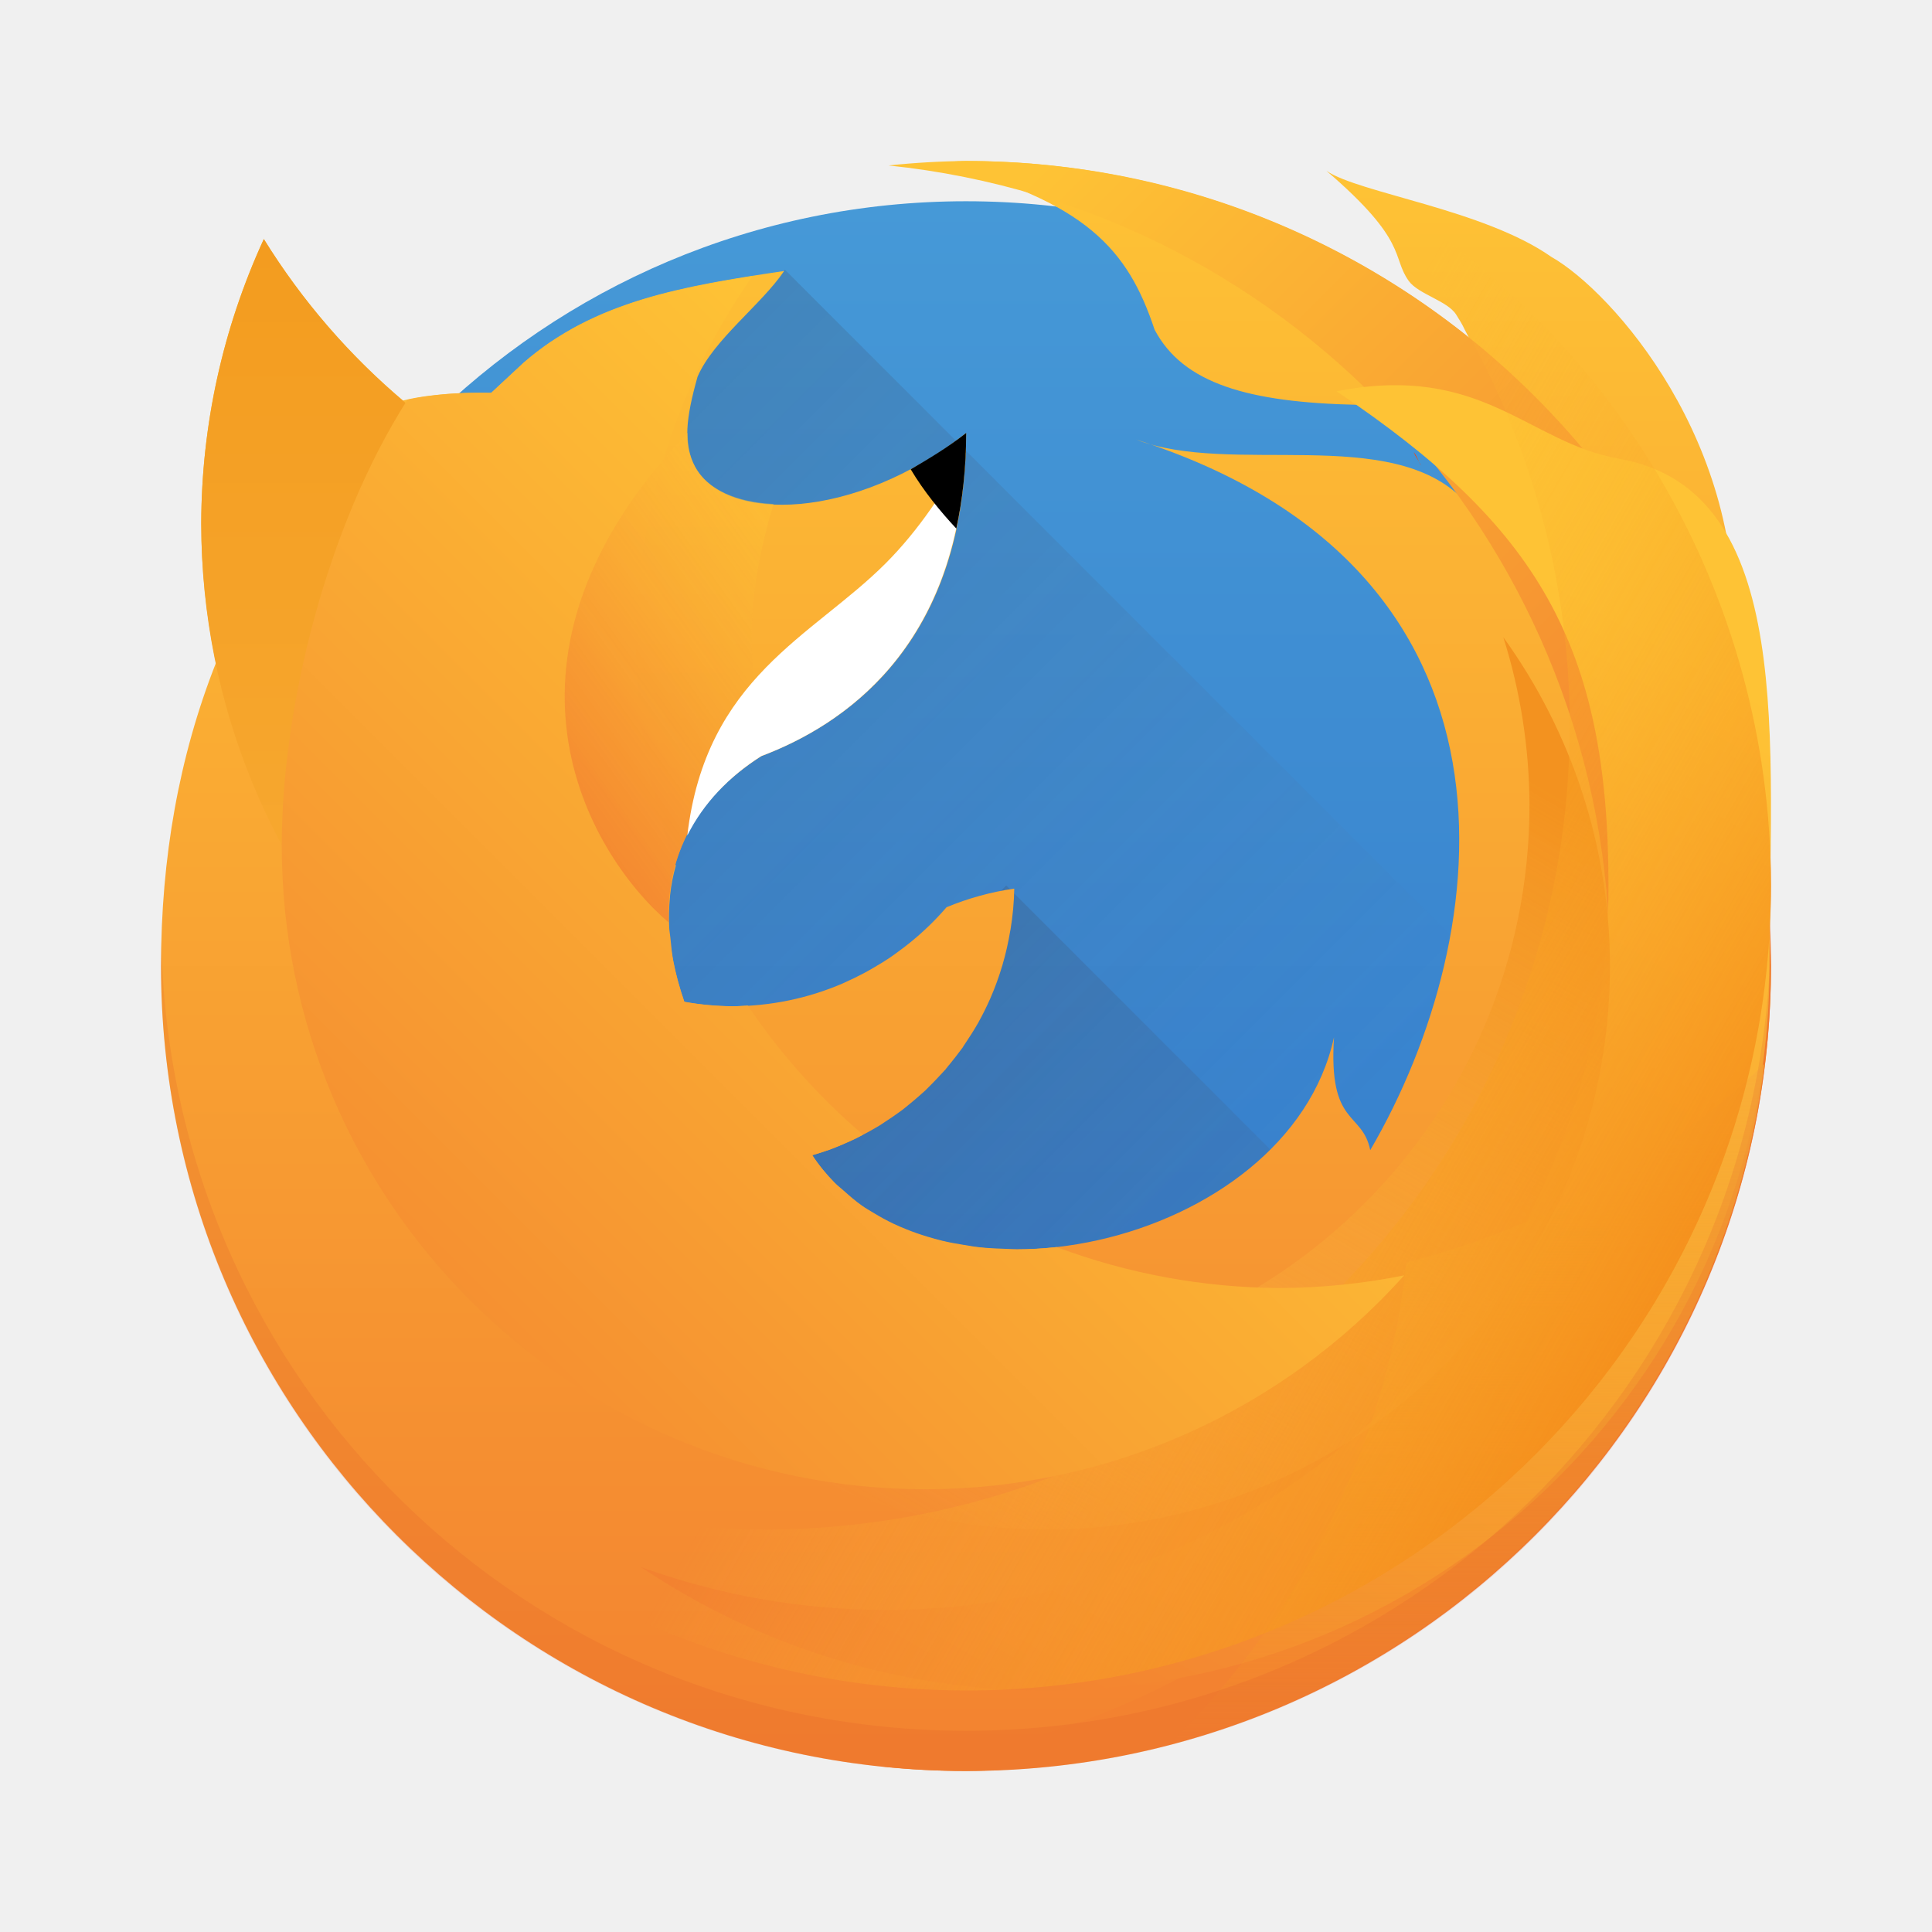
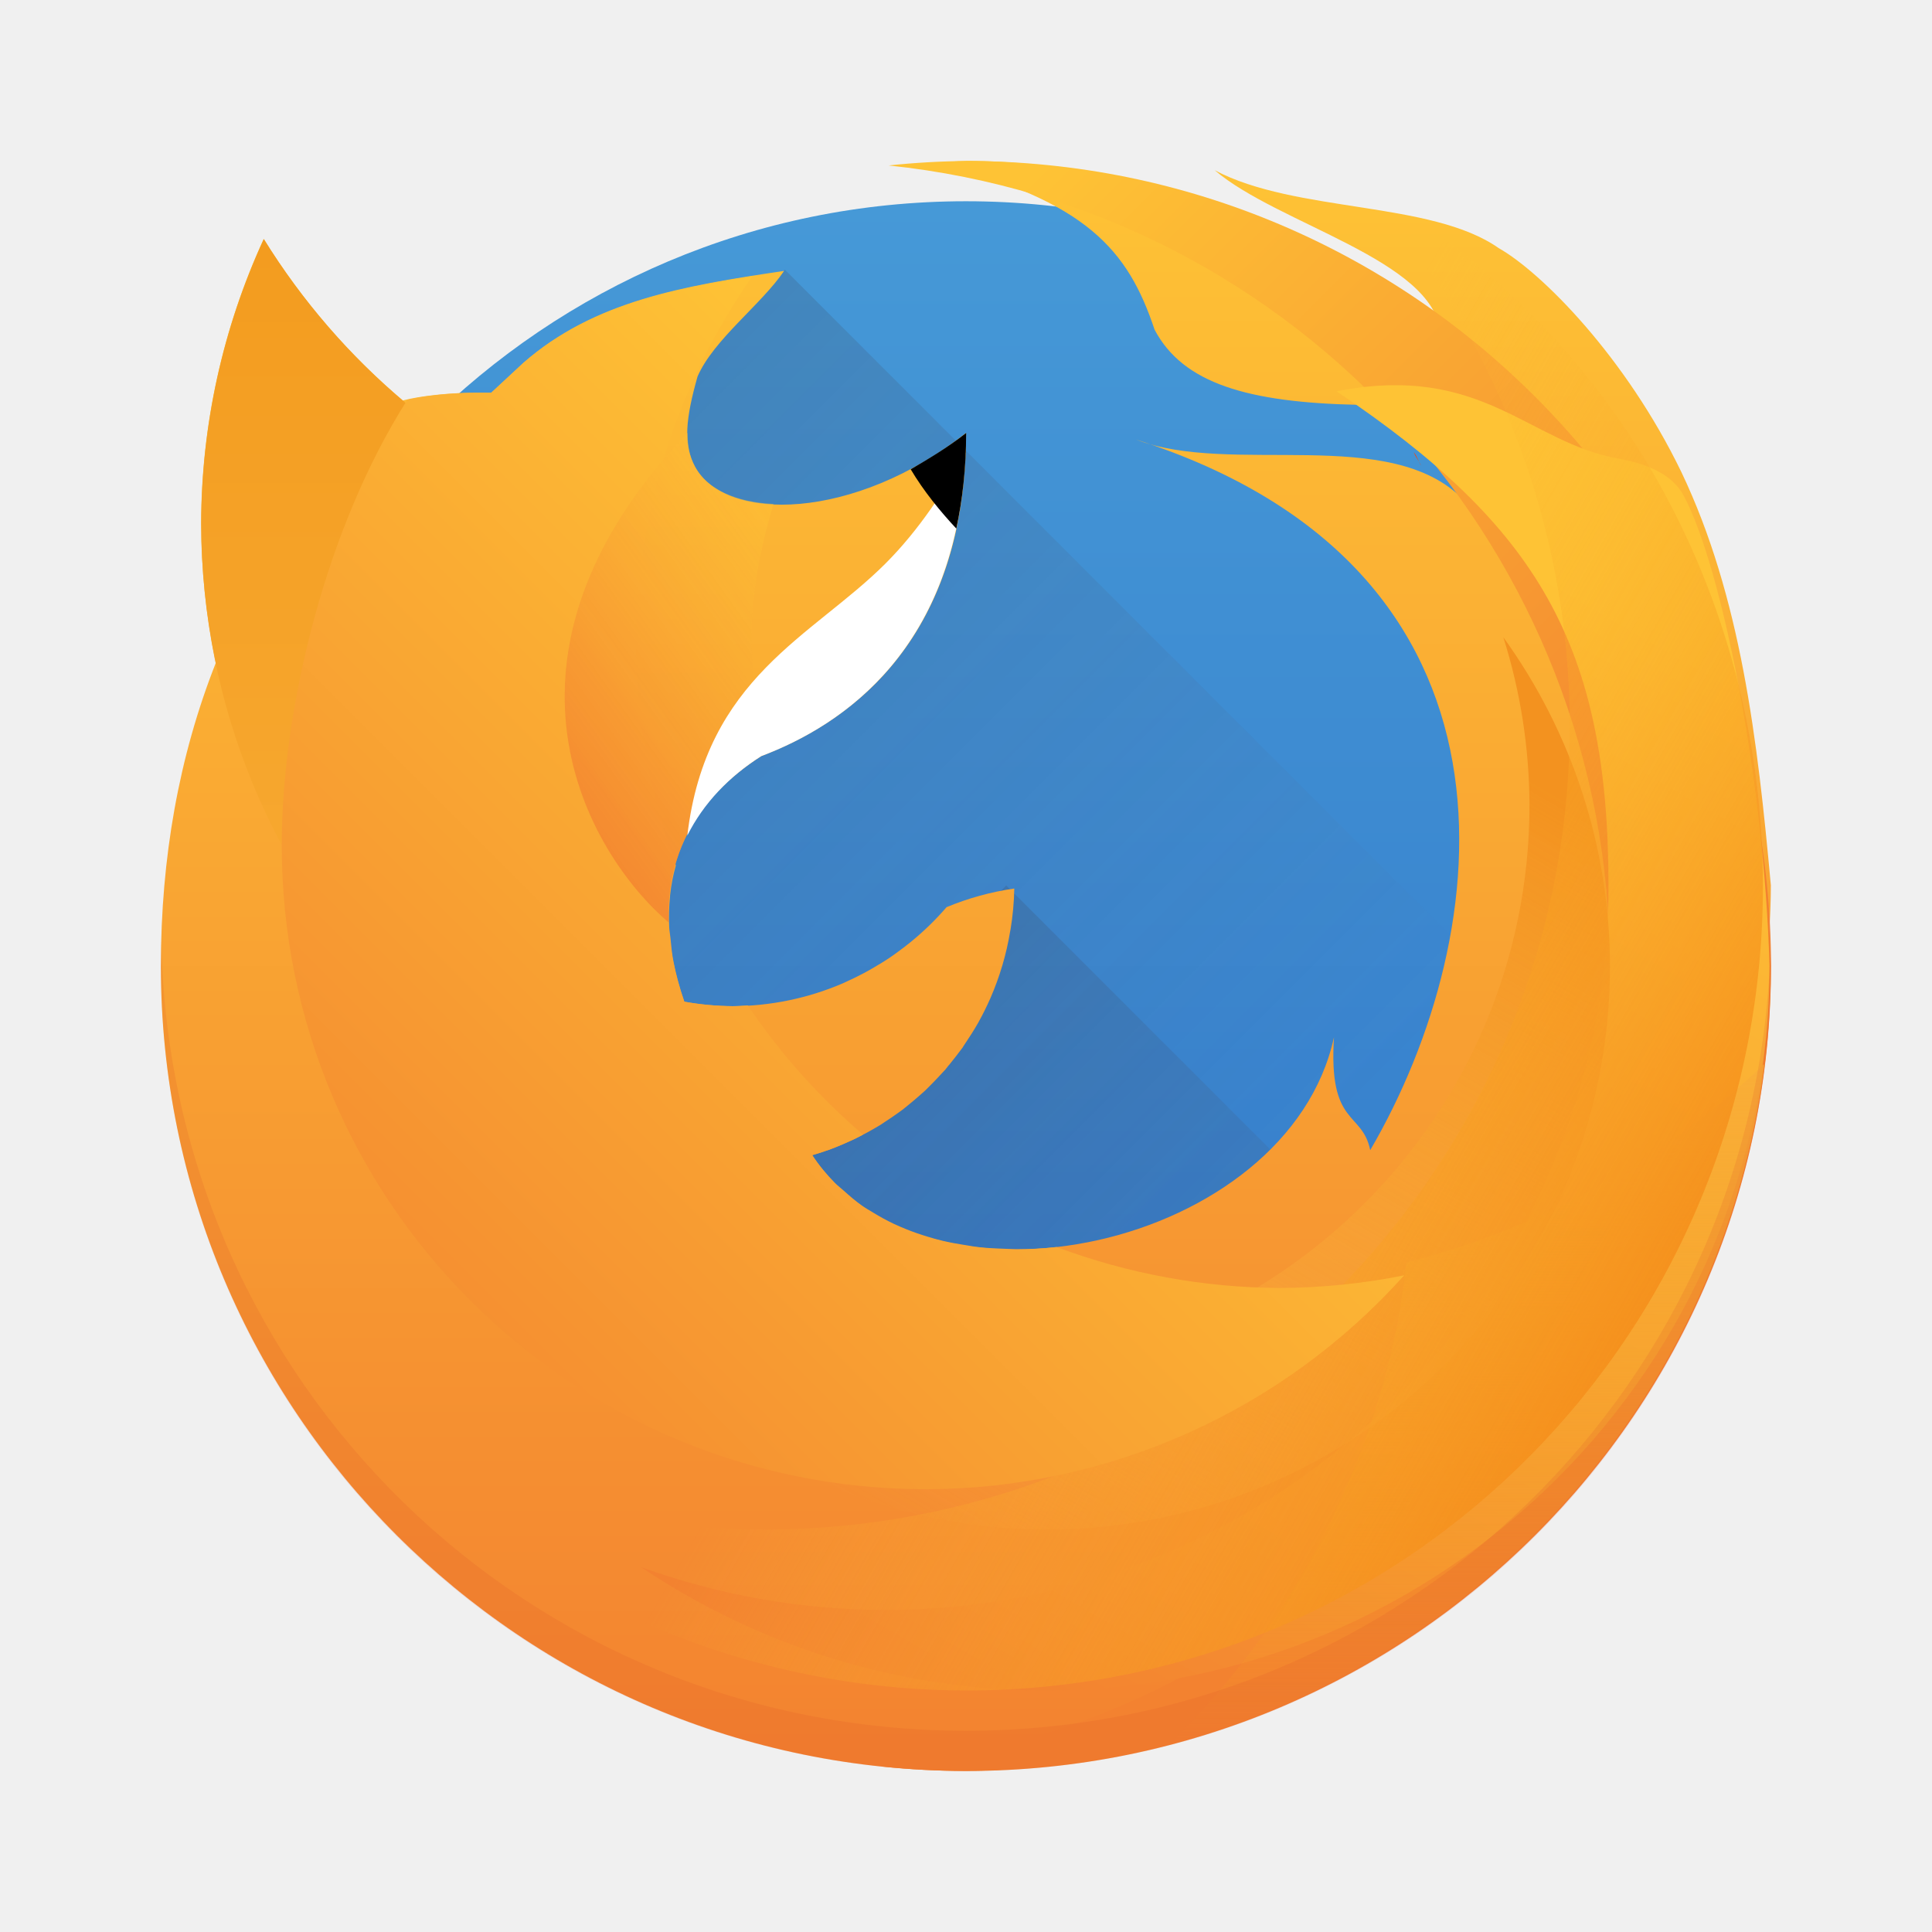
<svg xmlns="http://www.w3.org/2000/svg" xmlns:xlink="http://www.w3.org/1999/xlink" width="48" height="48" id="svg5453" version="1.1">
  <defs id="defs5455">
    <linearGradient id="linearGradient4229">
      <stop id="stop4231" offset="0" style="stop-color:#f27a0f;stop-opacity:1" />
      <stop id="stop4233" offset="1" style="stop-color:#fec335;stop-opacity:0" />
    </linearGradient>
    <linearGradient id="linearGradient4223">
      <stop style="stop-color:#f39c1f;stop-opacity:0" offset="0" id="stop4225" />
      <stop style="stop-color:#f9ae38;stop-opacity:1" offset="1" id="stop4227" />
    </linearGradient>
    <linearGradient id="linearGradient4583">
      <stop id="stop4585" offset="0" style="stop-color:#f38230;stop-opacity:0.802" />
      <stop id="stop4587" offset="1" style="stop-color:#fec335;stop-opacity:0.503" />
    </linearGradient>
    <linearGradient id="linearGradient4403">
      <stop id="stop4405" offset="0" style="stop-color:#fdbc4b;stop-opacity:0" />
      <stop id="stop4407" offset="1" style="stop-color:#f3921f;stop-opacity:1" />
    </linearGradient>
    <linearGradient id="linearGradient4354">
      <stop id="stop4356" offset="0" style="stop-color:#f39c1f;stop-opacity:1" />
      <stop id="stop4358" offset="1" style="stop-color:#f9ae38;stop-opacity:1" />
    </linearGradient>
    <linearGradient xlink:href="#linearGradient4214" id="linearGradient10438" x1="23.649" y1="43.494" x2="23.649" y2="4" gradientUnits="userSpaceOnUse" gradientTransform="matrix(0.974359,0,0,0.9621795,385.529,500.9493)" />
    <linearGradient id="linearGradient10454">
      <stop style="stop-color:#f38230;stop-opacity:1" offset="0" id="stop10456" />
      <stop style="stop-color:#fec335;stop-opacity:1" offset="1" id="stop10458" />
    </linearGradient>
-     <linearGradient xlink:href="#linearGradient10454" id="linearGradient4286" x1="24" y1="44" x2="24" y2="4" gradientUnits="userSpaceOnUse" />
-     <linearGradient xlink:href="#linearGradient10454" id="linearGradient4344" x1="7" y1="37" x2="28" y2="16" gradientUnits="userSpaceOnUse" />
+     <linearGradient xlink:href="#linearGradient10454" id="linearGradient4286" x1="24" y1="44" x2="24" y2="4" gradientUnits="userSpaceOnUse" gradientTransform="translate(384.5714,499.798)" />
+     <linearGradient xlink:href="#linearGradient10454" id="linearGradient4344" x1="7" y1="37" x2="28" y2="16" gradientUnits="userSpaceOnUse" gradientTransform="translate(384.5714,499.798)" />
    <linearGradient xlink:href="#linearGradient4354" id="linearGradient4352" x1="394.571" y1="505.798" x2="394.571" y2="529.798" gradientUnits="userSpaceOnUse" />
    <linearGradient xlink:href="#linearGradient4229" id="linearGradient4369" x1="428.571" y1="537.798" x2="408.571" y2="526.251" gradientUnits="userSpaceOnUse" />
    <linearGradient xlink:href="#linearGradient4223" id="linearGradient4377" x1="418.571" y1="543.798" x2="418.571" y2="525.798" gradientUnits="userSpaceOnUse" />
    <linearGradient xlink:href="#linearGradient10454" id="linearGradient4385" x1="408.571" y1="544.798" x2="424.16" y2="517.798" gradientUnits="userSpaceOnUse" gradientTransform="translate(1.963229,-2)" />
    <linearGradient xlink:href="#linearGradient4403" id="linearGradient4393" x1="408.571" y1="538.798" x2="420.571" y2="518.013" gradientUnits="userSpaceOnUse" />
    <linearGradient xlink:href="#linearGradient10454" id="linearGradient4401" x1="427.571" y1="520.798" x2="410.571" y2="503.798" gradientUnits="userSpaceOnUse" />
    <linearGradient id="linearGradient4214">
      <stop id="stop4216" offset="0" style="stop-color:#2f74c8;stop-opacity:1" />
      <stop id="stop4218" offset="1" style="stop-color:#4699d7;stop-opacity:1" />
    </linearGradient>
-     <linearGradient xlink:href="#linearGradient4583" id="linearGradient4580" gradientUnits="userSpaceOnUse" x1="12" y1="17" x2="19" y2="12" />
-     <linearGradient xlink:href="#linearGradient4410" id="linearGradient4243" x1="401.571" y1="528.798" x2="419.571" y2="546.798" gradientUnits="userSpaceOnUse" gradientTransform="translate(-384.5714,-499.798)" />
+     <linearGradient xlink:href="#linearGradient4583" id="linearGradient4580" gradientUnits="userSpaceOnUse" x1="12" y1="17" x2="19" y2="12" gradientTransform="translate(384.5714,499.798)" />
+     <linearGradient xlink:href="#linearGradient4410" id="linearGradient4243" x1="401.571" y1="528.798" x2="419.571" y2="546.798" gradientUnits="userSpaceOnUse" />
    <linearGradient id="linearGradient4410">
      <stop style="stop-color:#383e51;stop-opacity:1" offset="0" id="stop4412" />
      <stop style="stop-color:#655c6f;stop-opacity:0" offset="1" id="stop4414" />
    </linearGradient>
    <linearGradient xlink:href="#linearGradient4410" id="linearGradient4355" gradientUnits="userSpaceOnUse" gradientTransform="translate(-5.49994,-15.3)" x1="401.571" y1="528.798" x2="419.571" y2="546.798" />
  </defs>
  <g id="layer1" transform="translate(-384.5714,-499.798)">
-     <g id="g4418">
-       <path id="path4388" d="m 359.887,511.375 c -0.074,-0.103 -0.113,-0.241 -0.191,-0.34 0,0 0.037,0.076 0.038,0.078 0.052,0.083 0.101,0.177 0.153,0.263 z" style="display:inline;fill:#ff4100;fill-opacity:1;fill-rule:evenodd;stroke:none;stroke-width:1px;stroke-linecap:butt;stroke-linejoin:miter;stroke-opacity:1" />
-       <path style="fill:#ff5555;fill-opacity:0.784;stroke:none" d="m 348.571,503.798 a 20,20 0 0 0 -1.922,0.111 20,20 0 0 1 17.922,19.889 20,20 0 0 1 -18.078,19.889 20,20 0 0 0 2.078,0.111 20,20 0 0 0 20,-20 20,20 0 0 0 -20,-20 z" id="path4390" />
-       <path style="fill:#790000;fill-opacity:0.918;stroke:none" d="m 354.605,508.862 a 18,18 0 0 1 7.967,14.936 18,18 0 0 1 -18,18 18,18 0 0 1 -6.037,-1.066 18,18 0 0 0 10.037,3.066 18,18 0 0 0 18,-18 18,18 0 0 0 -11.967,-16.936 z" id="path4392" />
-       <path style="fill:#ff00ff;fill-opacity:0.521;stroke:none" d="m 353.632,543.118 a 20,20 0 0 0 14.773,-16.885 20,20 0 0 1 -8.891,4.93 20,20 0 0 1 -0.242,1.607 20,20 0 0 1 -0.494,1.938 20,20 0 0 1 -0.686,1.879 20,20 0 0 1 -0.869,1.799 20,20 0 0 1 -1.045,1.705 20,20 0 0 1 -1.211,1.592 20,20 0 0 1 -1.336,1.436 z" id="path4394" />
-       <path style="fill:#ff00ff;fill-opacity:0.521;stroke:none" d="m 338.214,508.87 c -1.168,0.077 -2.287,0.253 -3.424,0.533 0,0 0,0 -0.137,0.049 -3.883,3.763 -6.077,8.938 -6.082,14.346 0,11.046 8.954,20 20,20 1.709,-0.009 3.41,-0.238 5.061,-0.68 0.469,-0.456 0.914,-0.935 1.336,-1.436 0.43,-0.51 0.834,-1.041 1.211,-1.592 0.377,-0.551 0.725,-1.12 1.045,-1.705 0.32,-0.585 0.61,-1.185 0.869,-1.799 0.26,-0.614 0.489,-1.242 0.686,-1.879 0.197,-0.637 0.362,-1.284 0.494,-1.938 0.102,-0.532 0.183,-1.069 0.242,-1.607 -1.615,0.417 -3.276,0.63 -4.943,0.635 -3.369,-0.008 -6.671,-0.877 -9.611,-2.5 -4.667,-3.793 -7.383,-9.484 -7.389,-15.5 0.008,-1.663 0.224,-3.318 0.643,-4.928 z" id="path4396" />
-       <path style="fill:#ff00ff;fill-opacity:0.521;stroke:none" d="m 361.921,515.63 a 14,14 0 0 1 0.65,4.168 14,14 0 0 1 -14,14 14,14 0 0 1 -11.35,-5.832 14,14 0 0 0 13.35,9.832 14,14 0 0 0 14,-14 14,14 0 0 0 -2.65,-8.168 z" id="path4398" />
-       <path style="fill:#ff00ff;fill-opacity:0.521;stroke:none" d="m 357.714,525.569 a 20,20 0 0 1 -16.143,8.229 20,20 0 0 1 -12.088,-4.098 20,20 0 0 0 6.945,9.959 20,20 0 0 0 2.143,0.139 20,20 0 0 0 19.143,-14.229 z" id="path4400" />
-       <path style="fill:#3a003a;fill-opacity:0.521;stroke:none" d="m 331.126,505.737 a 17,17 0 0 0 -1.555,7.061 17,17 0 0 0 16.287,16.975 20,20 0 0 1 -11.287,-17.975 20,20 0 0 1 0.098,-1.971 17,17 0 0 1 -3.543,-4.09 z" id="path4402" />
-       <path style="fill:#3a003a;fill-opacity:0.521;stroke:none" d="m 358.366,504.374 a 20,20 0 0 1 5.205,13.424 20,20 0 0 1 -20,20 20,20 0 0 1 -9.795,-2.576 20,20 0 0 0 14.795,6.576 20,20 0 0 0 20,-20 20,20 0 0 0 -10.205,-17.424 z" id="path4404" />
-       <path style="fill:#00ffff;fill-opacity:0.521;stroke:none" d="m 344.485,505.112 a 16,16 0 0 0 -12.914,15.686 16,16 0 0 0 16,16 16,16 0 0 0 11.887,-5.314 16,16 0 0 1 -3.086,0.314 16,16 0 0 1 -16,-16 16,16 0 0 1 4.113,-10.686 z" id="path4406" />
-       <path style="fill:#00ffff;fill-opacity:0.521;stroke:none" d="m 336.669,509.107 a 16,16 0 0 0 -4.27,6.654 10,10 0 0 0 6.172,2.137 10,10 0 0 0 9.568,-7.107 10,10 0 0 1 -4.568,1.107 10,10 0 0 1 -6.902,-2.791 z" id="path4408" />
-       <path style="fill:#ff6600;fill-opacity:0.521;stroke:none" d="m 344.071,511.798 a 12.5,12.5 0 0 0 -3.139,0.408 14.5,14.5 0 0 0 -1.361,6.092 14.5,14.5 0 0 0 2.701,8.396 14.5,14.5 0 0 1 -0.701,-4.396 14.5,14.5 0 0 1 4.348,-10.348 12.5,12.5 0 0 0 -1.848,-0.152 z" id="path4410" />
-       <path style="fill:#ff6600;fill-opacity:0.521;stroke:none" d="m 351.569,521.876 a 7,7 0 0 0 -1.682,0.463 7,7 0 0 1 -2.646,1.924 7,7 0 0 0 -1.666,4.455 7,7 0 0 0 5.994,-6.842 z" id="path4412" />
-       <path style="fill:#ff6600;fill-opacity:0.521;stroke:none" d="m 351.478,522.886 a 7,7 0 0 0 -5.818,5.822 7,7 0 0 0 5.818,-5.822 z" id="path4414" />
-       <path style="fill:#ff6600;fill-opacity:0.521;stroke:none" d="m 337.868,519.792 a 7,7 0 0 0 -0.297,2.006 7,7 0 0 0 7,7 7,7 0 0 0 6.109,-3.602 l -1.58,-2.074 a 7,7 0 0 1 -4.529,1.676 7,7 0 0 1 -6.703,-5.006 z" id="path4416" />
-     </g>
-     <g id="g4359">
-       <circle r="19" style="display:inline;opacity:1;fill:url(#linearGradient10438);fill-opacity:1;fill-rule:evenodd;stroke:none;stroke-width:2.667;stroke-linecap:round;stroke-linejoin:round;stroke-miterlimit:4;stroke-dasharray:none;stroke-opacity:1" id="path4141" cx="408.571" cy="523.798" />
-       <path style="opacity:0.2;fill:url(#linearGradient4355);fill-opacity:1;fill-rule:evenodd;stroke:none;stroke-width:1px;stroke-linecap:butt;stroke-linejoin:miter;stroke-opacity:1" d="m 404.071,506.498 -14.914,14.914 c 3.59,3.875 8.632,14.08 13.914,14.086 5.778,-0.007 19.238,-2.643 22.838,-7.162 z" id="path4353" />
-       <path id="path4235" transform="translate(384.5714,499.798)" d="M 25,22 10.086,36.914 A 19,19 0 0 0 24,43 19,19 0 0 0 38.838,35.838 L 25,22 Z" style="opacity:0.2;fill:url(#linearGradient4243);fill-opacity:1;fill-rule:evenodd;stroke:none;stroke-width:1px;stroke-linecap:butt;stroke-linejoin:miter;stroke-opacity:1" />
-       <path style="display:inline;fill:#ff4100;fill-opacity:1;fill-rule:evenodd;stroke:none;stroke-width:1px;stroke-linecap:butt;stroke-linejoin:miter;stroke-opacity:1" d="m 419.887,511.375 c -0.074,-0.103 -0.113,-0.241 -0.191,-0.34 0,0 0.037,0.076 0.038,0.078 0.052,0.083 0.101,0.177 0.153,0.263 z" id="path4216" />
-       <path id="path4217" transform="translate(384.5714,499.798)" d="M 24,4 C 23.755,4.002 23.512,4.032 23.268,4.043 27,5 28.023,6.205 28.686,8.191 c 0.706,1.336 2.315,1.808 5.057,1.867 1.114,0.024 1.982,1.266 2.619,2.361 -1.812,-1.878 -5.776,-0.582 -8.141,-1.5 10.07,3.215 8.97,12.267 5.822,17.656 C 33.845,27.597 33,28 33.143,25.771 32,31 23.001,33 20.18,28.701 c 0.103,-0.03 0.205,-0.061 0.307,-0.096 L 20.5,28.6 c 0.026,-0.008 0.052,-0.017 0.078,-0.025 0.056,-0.021 0.112,-0.042 0.168,-0.064 0.126,-0.05 0.25,-0.103 0.373,-0.16 0.038,-0.017 0.076,-0.034 0.113,-0.051 0.047,-0.024 0.094,-0.048 0.141,-0.072 0.115,-0.058 0.228,-0.119 0.34,-0.184 0.054,-0.031 0.107,-0.062 0.16,-0.094 0.038,-0.025 0.076,-0.05 0.113,-0.076 0.109,-0.07 0.217,-0.143 0.322,-0.219 0.043,-0.03 0.085,-0.061 0.127,-0.092 0.042,-0.033 0.084,-0.067 0.125,-0.102 0.088,-0.071 0.175,-0.144 0.26,-0.219 0.055,-0.047 0.109,-0.094 0.162,-0.143 0.042,-0.041 0.083,-0.082 0.123,-0.123 0.064,-0.064 0.128,-0.129 0.189,-0.195 0.062,-0.065 0.124,-0.13 0.184,-0.197 l 0.006,-0.006 c 0.029,-0.036 0.058,-0.073 0.086,-0.109 l 0.012,-0.012 c 0.055,-0.066 0.108,-0.133 0.16,-0.201 0.057,-0.072 0.113,-0.146 0.168,-0.221 l 0.006,-0.008 c 0.009,-0.015 0.018,-0.03 0.027,-0.045 0.027,-0.04 0.054,-0.08 0.08,-0.121 0.039,-0.058 0.078,-0.117 0.115,-0.176 0.059,-0.093 0.116,-0.187 0.17,-0.283 l 0.002,-0.004 c 0.106,-0.191 0.203,-0.386 0.291,-0.586 l 0.002,-0.002 0.006,-0.016 c 0.23,-0.53 0.394,-1.086 0.488,-1.656 0.003,-0.017 0.007,-0.034 0.01,-0.051 0.055,-0.334 0.086,-0.671 0.092,-1.01 -0.578,0.084 -1.143,0.239 -1.682,0.463 -0.264,0.306 -0.554,0.589 -0.867,0.846 -0.113,0.093 -0.229,0.182 -0.348,0.268 -0.073,0.054 -0.147,0.107 -0.223,0.158 -0.115,0.076 -0.232,0.148 -0.352,0.217 -0.086,0.051 -0.173,0.101 -0.262,0.148 -0.145,0.077 -0.293,0.15 -0.443,0.217 -0.032,0.015 -0.065,0.03 -0.098,0.045 C 20.064,24.807 19.138,24.997 18.201,25 17.799,24.997 17.398,24.96 17.002,24.889 16.001,22 17,19.999 18.914,18.785 c 2.086,-0.786 5.084,-2.786 5.09,-8.027 -2.776,2.184 -5.978,2.234 -6.734,0.84 -0.301,-0.554 -0.231,-1.204 0.061,-2.24 0.396,-0.917 1.588,-1.793 2.151,-2.625 -2.516,0.372 -4.727,0.748 -6.477,2.283 l -0.801,0.744 -0.303,-0.002 C 11.141,9.758 10.431,9.841 10.012,9.951 8.657,8.803 7.49,7.449 6.555,5.939 5.536,8.154 5.006,10.562 5,13 5.002,14.166 5.125,15.329 5.365,16.471 4.447,18.794 4.002,21.319 4,24 c -1.1e-6,11.046 8.954,20 20,20 0.526,-0.003 1.051,-0.034 1.574,-0.078 0.074,-0.006 0.149,-0.005 0.223,-0.012 0.103,-0.009 0.202,-0.032 0.305,-0.043 0.348,-0.039 0.695,-0.088 1.041,-0.145 C 36.777,42.194 43.996,33.888 44,24 43.992,23.72 43.979,23.441 43.959,23.162 43.984,22.775 43.998,22.388 44,22 43.999,19.919 43.669,17.886 43.057,15.959 43.398,11.014 40.064,7.243 38.541,6.381 36.863,5.202 33.759,4.797 32.955,4.244 35,5.999 34.569,6.379 35,6.98 c 0.236,0.329 0.962,0.493 1.178,0.836 0.221,0.352 0.119,0.209 0.318,0.574 C 32.95,5.55 28.543,4.002 24,4 Z" style="fill:url(#linearGradient4286);fill-opacity:1;stroke:none" />
-       <path style="display:inline;fill:#ff4100;fill-opacity:1;fill-rule:evenodd;stroke:none;stroke-width:1px;stroke-linecap:butt;stroke-linejoin:miter;stroke-opacity:1" d="m 419.887,511.375 c -0.074,-0.103 -0.113,-0.241 -0.191,-0.34 0,0 0.037,0.076 0.038,0.078 0.052,0.083 0.101,0.177 0.153,0.263 z" id="path4290" />
-       <path id="path4292" d="m 408.571,503.798 a 20,20 0 0 0 -1.922,0.111 20,20 0 0 1 17.922,19.889 20,20 0 0 1 -18.078,19.889 20,20 0 0 0 2.078,0.111 20,20 0 0 0 20,-20 20,20 0 0 0 -20,-20 z" style="fill:url(#linearGradient4401);fill-opacity:1;stroke:none" />
-       <path id="path4294" d="m 417.777,509.519 c 4.977,3.341 6.754,6.285 6.757,12.279 0,9.941 -8.059,18 -18,18 -2.059,-0.008 -4.101,-0.368 -6.037,-1.066 2.967,1.996 6.461,3.064 10.037,3.066 9.941,10e-6 18,-8.059 18,-18 -0.007,-5.488 0.696,-11.823 -3.737,-12.602 -2.263,-0.398 -3.402,-2.385 -7.02,-1.677 z" style="fill:url(#linearGradient4385);fill-opacity:1;stroke:none" />
-       <path id="path4296" d="m 413.632,543.118 a 20,20 0 0 0 14.773,-16.885 20,20 0 0 1 -8.891,4.93 20,20 0 0 1 -0.242,1.607 20,20 0 0 1 -0.494,1.938 20,20 0 0 1 -0.686,1.879 20,20 0 0 1 -0.869,1.799 20,20 0 0 1 -1.045,1.705 20,20 0 0 1 -1.211,1.592 20,20 0 0 1 -1.336,1.436 z" style="fill:url(#linearGradient4377);fill-opacity:1;stroke:none" />
-       <path id="path4300" d="m 421.921,515.63 a 14,14 0 0 1 0.65,4.168 14,14 0 0 1 -14,14 14,14 0 0 1 -11.35,-5.832 14,14 0 0 0 13.35,9.832 14,14 0 0 0 14,-14 14,14 0 0 0 -2.65,-8.168 z" style="fill:url(#linearGradient4393);fill-opacity:1;stroke:none" />
-       <path id="path4304" d="m 391.126,505.737 a 17,17 0 0 0 -1.555,7.061 17,17 0 0 0 16.287,16.975 20,20 0 0 1 -11.287,-17.975 20,20 0 0 1 0.098,-1.971 17,17 0 0 1 -3.543,-4.09 z" style="fill:url(#linearGradient4352);fill-opacity:1;stroke:none" />
-       <path id="path4306" d="m 418.366,504.374 a 20,20 0 0 1 5.205,13.424 20,20 0 0 1 -20,20 20,20 0 0 1 -9.795,-2.576 20,20 0 0 0 14.795,6.576 20,20 0 0 0 20,-20 20,20 0 0 0 -10.205,-17.424 z" style="fill:url(#linearGradient4369);fill-opacity:1;stroke:none" />
-       <path id="path4308" transform="translate(384.5714,499.798)" d="m 18.689,6.861 c -1.078,0.17 -2.097,0.366 -3.041,0.684 -0.038,0.013 -0.075,0.028 -0.113,0.041 -0.181,0.063 -0.358,0.13 -0.533,0.203 -0.101,0.042 -0.198,0.09 -0.297,0.137 -0.132,0.061 -0.264,0.123 -0.393,0.191 -0.12,0.065 -0.236,0.139 -0.354,0.211 -0.107,0.065 -0.216,0.126 -0.32,0.197 -0.217,0.15 -0.428,0.311 -0.633,0.49 L 12.205,9.76 11.902,9.758 c -0.711,-7.91e-5 -1.355,0.077 -1.781,0.176 C 8.109,13.091 7.003,17.569 7,21 c 0,8.837 7.163,16 16,16 4.536,-0.006 8.857,-1.938 11.887,-5.314 -1.016,0.205 -2.05,0.31 -3.086,0.314 -1.895,-0.007 -3.772,-0.352 -5.547,-1.016 -0.001,-4.35e-4 -0.003,4.35e-4 -0.004,0 -0.009,0.001 -0.018,9.53e-4 -0.027,0.002 -0.318,0.035 -0.636,0.051 -0.951,0.053 -0.1,4.77e-4 -0.196,-0.009 -0.295,-0.012 -0.216,-0.006 -0.431,-0.016 -0.643,-0.039 -0.132,-0.014 -0.259,-0.038 -0.389,-0.059 -0.183,-0.029 -0.364,-0.061 -0.541,-0.104 -0.123,-0.029 -0.242,-0.064 -0.361,-0.1 -0.183,-0.055 -0.361,-0.117 -0.535,-0.188 -0.103,-0.041 -0.203,-0.084 -0.303,-0.131 -0.175,-0.082 -0.342,-0.176 -0.506,-0.275 -0.094,-0.057 -0.19,-0.111 -0.279,-0.174 -0.16,-0.112 -0.308,-0.241 -0.453,-0.371 -0.074,-0.067 -0.154,-0.126 -0.225,-0.197 -0.206,-0.21 -0.397,-0.437 -0.562,-0.689 0.103,-0.03 0.205,-0.061 0.307,-0.096 L 20.5,28.6 c 0.026,-0.008 0.052,-0.017 0.078,-0.025 0.056,-0.021 0.112,-0.042 0.168,-0.064 0.126,-0.05 0.25,-0.103 0.373,-0.16 0.038,-0.017 0.076,-0.034 0.113,-0.051 0.047,-0.024 0.094,-0.048 0.141,-0.072 0.023,-0.012 0.045,-0.025 0.068,-0.037 -1.094,-0.936 -2.058,-2.015 -2.863,-3.209 -0.126,0.007 -0.251,0.019 -0.377,0.02 -0.402,-0.003 -0.803,-0.04 -1.199,-0.111 -0.117,-0.337 -0.203,-0.662 -0.266,-0.975 -0.043,-0.212 -0.06,-0.412 -0.08,-0.613 -0.008,-0.089 -0.027,-0.183 -0.031,-0.27 -0.014,-0.26 -0.002,-0.507 0.021,-0.748 0.001,-0.013 4.71e-4,-0.028 0.002,-0.041 0.027,-0.258 0.076,-0.504 0.143,-0.74 C 16.141,19.74 15.805,17.878 15.801,16 c 0.008,-3.27 1.017,-6.46 2.893,-9.139 -0.001,2.051e-4 -0.003,-2.051e-4 -0.004,0 z" style="fill:url(#linearGradient4344);fill-opacity:1;stroke:none" />
-       <path id="path4576" transform="translate(384.5714,499.798)" d="m 17.084,10.75 c -5.311,5.563 -2.5,10.431 -0.471,12.17 -0.063,-1.854 0.857,-3.219 2.301,-4.135 0.1,-0.038 0.209,-0.093 0.312,-0.137 -0.926,-2.155 -0.519,-4.426 -0.008,-6.127 -0.922,-0.044 -1.642,-0.357 -1.949,-0.924 C 17.133,11.346 17.082,11.069 17.084,10.75 Z" style="fill:url(#linearGradient4580);fill-opacity:1;stroke:none" />
-       <path id="path4179" transform="translate(384.5714,499.798)" d="M 23.986,11.244 C 23.499,12.143 22.844,13.156 22,14 c -1.821,1.821 -4.463,2.822 -4.924,6.758 0.401,-0.8 1.031,-1.461 1.838,-1.973 2.019,-0.761 4.885,-2.668 5.072,-7.541 z" style="fill:#ffffff;fill-opacity:1;stroke:none" />
-       <path id="path4272" transform="translate(384.5714,499.798)" d="m 24.004,10.758 c -0.463,0.364 -0.941,0.646 -1.377,0.902 0.322,0.542 0.734,1.046 1.133,1.473 0.152,-0.709 0.243,-1.492 0.244,-2.375 z" style="fill:#000000;fill-opacity:1;stroke:none" />
-       <path id="rect4409" d="m 388.583,523.298 c -0.004,0.167 -0.012,0.332 -0.012,0.5 0,11.08 8.92,20 20,20 11.08,0 20,-8.92 20,-20 0,-0.168 -0.008,-0.333 -0.012,-0.5 -0.265,10.846 -9.076,19.5 -19.988,19.5 -10.912,0 -19.724,-8.654 -19.988,-19.5 z" style="opacity:1;fill:#da4f2a;fill-opacity:0.157;stroke:none" />
-     </g>
+     <circle cy="523.798" cx="408.571" id="path4141" style="display:inline;opacity:1;fill:url(#linearGradient10438);fill-opacity:1;fill-rule:evenodd;stroke:none;stroke-width:2.667;stroke-linecap:round;stroke-linejoin:round;stroke-miterlimit:4;stroke-dasharray:none;stroke-opacity:1" r="19" />
+     <path id="path4353" d="m 404.071,506.498 -14.914,14.914 c 3.59,3.875 8.632,14.08 13.914,14.086 5.778,-0.007 19.238,-2.643 22.838,-7.162 z" style="opacity:0.2;fill:url(#linearGradient4355);fill-opacity:1;fill-rule:evenodd;stroke:none;stroke-width:1px;stroke-linecap:butt;stroke-linejoin:miter;stroke-opacity:1" />
+     <path style="opacity:0.2;fill:url(#linearGradient4243);fill-opacity:1;fill-rule:evenodd;stroke:none;stroke-width:1px;stroke-linecap:butt;stroke-linejoin:miter;stroke-opacity:1" d="m 409.571,521.798 -14.914,14.914 a 19,19 0 0 0 13.914,6.086 19,19 0 0 0 14.838,-7.162 L 409.571,521.798 Z" id="path4235" />
+     <path id="path4216" d="m 419.887,511.375 c -0.074,-0.103 -0.113,-0.241 -0.191,-0.34 0,0 0.037,0.076 0.038,0.078 0.052,0.083 0.101,0.177 0.153,0.263 z" style="display:inline;fill:#ff4100;fill-opacity:1;fill-rule:evenodd;stroke:none;stroke-width:1px;stroke-linecap:butt;stroke-linejoin:miter;stroke-opacity:1" />
+     <path style="fill:url(#linearGradient4286);fill-opacity:1;stroke:none" d="m 408.571,503.798 c -0.245,0.002 -0.488,0.032 -0.732,0.043 3.732,0.957 4.755,2.163 5.418,4.148 0.706,1.336 2.314,1.808 5.057,1.867 1.114,0.024 1.982,1.266 2.619,2.361 -1.812,-1.878 -5.776,-0.582 -8.141,-1.5 10.07,3.215 8.97,12.267 5.822,17.656 -0.198,-0.979 -1.043,-0.576 -0.9,-2.805 -1.143,5.229 -10.142,7.229 -12.963,2.93 0.103,-0.03 0.205,-0.061 0.307,-0.096 l 0.014,-0.006 c 0.026,-0.008 0.052,-0.017 0.078,-0.025 0.056,-0.021 0.112,-0.042 0.168,-0.064 0.126,-0.05 0.25,-0.103 0.373,-0.16 0.038,-0.017 0.076,-0.034 0.113,-0.051 0.047,-0.024 0.094,-0.048 0.141,-0.072 0.115,-0.058 0.228,-0.119 0.34,-0.184 0.054,-0.03 0.107,-0.062 0.16,-0.094 0.038,-0.025 0.076,-0.05 0.113,-0.076 0.109,-0.07 0.217,-0.143 0.322,-0.219 0.043,-0.03 0.085,-0.061 0.127,-0.092 0.042,-0.033 0.084,-0.067 0.125,-0.102 0.088,-0.071 0.175,-0.144 0.26,-0.219 0.055,-0.047 0.109,-0.094 0.162,-0.143 0.042,-0.041 0.083,-0.082 0.123,-0.123 0.064,-0.064 0.128,-0.129 0.189,-0.195 0.062,-0.065 0.124,-0.13 0.184,-0.197 l 0.006,-0.006 c 0.029,-0.036 0.058,-0.073 0.086,-0.109 l 0.012,-0.012 c 0.055,-0.066 0.108,-0.133 0.16,-0.201 0.057,-0.072 0.113,-0.146 0.168,-0.221 l 0.006,-0.008 c 0.009,-0.015 0.018,-0.03 0.027,-0.045 0.027,-0.04 0.054,-0.081 0.08,-0.121 0.039,-0.058 0.078,-0.117 0.115,-0.176 0.059,-0.093 0.116,-0.187 0.17,-0.283 l 0.002,-0.004 c 0.106,-0.191 0.203,-0.386 0.291,-0.586 l 0.002,-0.002 0.006,-0.016 c 0.23,-0.53 0.395,-1.086 0.488,-1.656 0.003,-0.017 0.007,-0.034 0.01,-0.051 0.055,-0.334 0.086,-0.671 0.092,-1.01 -0.578,0.084 -1.143,0.239 -1.682,0.463 -0.264,0.306 -0.554,0.589 -0.867,0.846 -0.113,0.093 -0.229,0.182 -0.348,0.268 -0.073,0.054 -0.147,0.107 -0.223,0.158 -0.115,0.076 -0.232,0.148 -0.352,0.217 -0.086,0.051 -0.173,0.101 -0.262,0.148 -0.145,0.077 -0.293,0.15 -0.443,0.217 -0.032,0.015 -0.065,0.03 -0.098,0.045 -0.862,0.368 -1.788,0.558 -2.725,0.561 -0.402,-0.003 -0.803,-0.04 -1.199,-0.111 -1.001,-2.889 -0.002,-4.889 1.912,-6.104 2.086,-0.786 5.084,-2.786 5.09,-8.027 -2.776,2.184 -5.978,2.234 -6.734,0.84 -0.301,-0.554 -0.231,-1.204 0.061,-2.24 0.396,-0.917 1.588,-1.793 2.151,-2.625 -2.516,0.372 -4.727,0.748 -6.477,2.283 l -0.801,0.744 -0.303,-0.002 c -0.762,-9e-5 -1.471,0.083 -1.891,0.193 -1.355,-1.148 -2.521,-2.502 -3.457,-4.012 -1.018,2.215 -1.549,4.623 -1.555,7.061 0.002,1.166 0.125,2.329 0.365,3.471 -0.918,2.324 -1.363,4.848 -1.365,7.529 0,11.046 8.954,20 20,20 0.526,-0.003 1.051,-0.034 1.574,-0.078 0.074,-0.006 0.149,-0.005 0.223,-0.012 0.103,-0.009 0.202,-0.032 0.305,-0.043 0.348,-0.039 0.695,-0.087 1.041,-0.145 9.635,-1.528 16.853,-9.834 16.857,-19.723 -0.008,-0.28 -0.021,-0.559 -0.041,-0.838 0.025,-0.387 0.039,-0.774 0.041,-1.162 -0.33,-3.612 -0.747,-7.173 -2.223,-10.268 -1.389,-2.874 -3.484,-4.968 -4.539,-5.565 -1.678,-1.179 -5.039,-0.867 -7.056,-1.935 1.573,1.345 5.431,2.222 5.609,4.037 0.221,0.352 0.119,0.209 0.318,0.574 -3.546,-2.84 -7.567,-4.842 -12.11,-4.843 z" id="path4217" />
+     <path id="path4290" d="m 419.887,511.375 c -0.074,-0.103 -0.113,-0.241 -0.191,-0.34 0,0 0.037,0.076 0.038,0.078 0.052,0.083 0.101,0.177 0.153,0.263 z" style="display:inline;fill:#ff4100;fill-opacity:1;fill-rule:evenodd;stroke:none;stroke-width:1px;stroke-linecap:butt;stroke-linejoin:miter;stroke-opacity:1" />
+     <path style="fill:url(#linearGradient4401);fill-opacity:1;stroke:none" d="m 408.571,503.798 a 20,20 0 0 0 -1.922,0.111 20,20 0 0 1 17.922,19.889 20,20 0 0 1 -18.078,19.889 20,20 0 0 0 2.078,0.111 20,20 0 0 0 20,-20 20,20 0 0 0 -20,-20 z" id="path4292" />
+     <path style="fill:url(#linearGradient4385);fill-opacity:1;stroke:none" d="m 417.777,509.519 c 4.977,3.341 6.754,6.285 6.757,12.279 0,9.941 -8.059,18 -18,18 -2.059,-0.008 -4.101,-0.368 -6.037,-1.066 2.967,1.996 6.461,3.064 10.037,3.066 9.941,10e-6 18,-8.059 18,-18 -0.131,-4.644 -1.183,-9.913 -2.134,-11.69 -0.279,-0.522 -0.912,-0.79 -1.603,-0.912 -2.263,-0.398 -3.402,-2.385 -7.02,-1.677 z" id="path4294" />
+     <path style="fill:url(#linearGradient4377);fill-opacity:1;stroke:none" d="m 413.632,543.118 a 20,20 0 0 0 14.773,-16.885 20,20 0 0 1 -8.891,4.93 20,20 0 0 1 -0.242,1.607 20,20 0 0 1 -0.494,1.938 20,20 0 0 1 -0.686,1.879 20,20 0 0 1 -0.869,1.799 20,20 0 0 1 -1.045,1.705 20,20 0 0 1 -1.211,1.592 20,20 0 0 1 -1.336,1.436 z" id="path4296" />
+     <path style="fill:url(#linearGradient4393);fill-opacity:1;stroke:none" d="m 421.921,515.63 a 14,14 0 0 1 0.65,4.168 14,14 0 0 1 -14,14 14,14 0 0 1 -11.35,-5.832 14,14 0 0 0 13.35,9.832 14,14 0 0 0 14,-14 14,14 0 0 0 -2.65,-8.168 z" id="path4300" />
+     <path style="fill:url(#linearGradient4352);fill-opacity:1;stroke:none" d="m 391.126,505.737 a 17,17 0 0 0 -1.555,7.061 17,17 0 0 0 16.287,16.975 20,20 0 0 1 -11.287,-17.975 20,20 0 0 1 0.098,-1.971 17,17 0 0 1 -3.543,-4.09 z" id="path4304" />
+     <path style="fill:url(#linearGradient4369);fill-opacity:1;stroke:none" d="m 418.366,504.374 c 3.341,3.673 5.197,8.458 5.205,13.424 10e-6,11.046 -8.954,20 -20,20 -3.432,-0.004 -6.805,-0.891 -9.795,-2.576 3.784,4.179 9.157,6.567 14.795,6.576 11.046,10e-6 19.8,-8.954 19.8,-20 -0.005,-7.225 -3.706,-13.885 -10.005,-17.424 z" id="path4306" />
+     <path style="fill:url(#linearGradient4344);fill-opacity:1;stroke:none" d="m 403.261,506.659 c -1.078,0.17 -2.097,0.366 -3.041,0.684 -0.038,0.013 -0.075,0.028 -0.113,0.041 -0.181,0.063 -0.358,0.13 -0.533,0.203 -0.101,0.043 -0.198,0.09 -0.297,0.137 -0.132,0.061 -0.264,0.123 -0.393,0.191 -0.12,0.065 -0.236,0.139 -0.354,0.211 -0.107,0.065 -0.216,0.126 -0.32,0.197 -0.217,0.15 -0.428,0.311 -0.633,0.49 l -0.801,0.744 -0.303,-0.002 c -0.711,-8e-5 -1.355,0.077 -1.781,0.176 -2.012,3.157 -3.118,7.636 -3.121,11.066 0,8.837 7.163,16 16,16 4.536,-0.006 8.857,-1.938 11.887,-5.314 -1.016,0.205 -2.05,0.31 -3.086,0.314 -1.895,-0.007 -3.772,-0.352 -5.547,-1.016 -0.001,-4.3e-4 -0.003,4.4e-4 -0.004,0 -0.009,10e-4 -0.018,9.6e-4 -0.027,0.002 -0.318,0.035 -0.636,0.051 -0.951,0.053 -0.1,4.8e-4 -0.196,-0.009 -0.295,-0.012 -0.216,-0.006 -0.431,-0.016 -0.643,-0.039 -0.132,-0.014 -0.259,-0.038 -0.389,-0.059 -0.183,-0.029 -0.364,-0.061 -0.541,-0.104 -0.123,-0.029 -0.242,-0.064 -0.361,-0.1 -0.183,-0.055 -0.361,-0.117 -0.535,-0.188 -0.103,-0.041 -0.203,-0.084 -0.303,-0.131 -0.175,-0.082 -0.342,-0.176 -0.506,-0.275 -0.094,-0.057 -0.19,-0.111 -0.279,-0.174 -0.16,-0.112 -0.308,-0.241 -0.453,-0.371 -0.074,-0.067 -0.154,-0.126 -0.225,-0.197 -0.206,-0.21 -0.397,-0.437 -0.562,-0.689 0.103,-0.03 0.205,-0.061 0.307,-0.096 l 0.014,-0.006 c 0.026,-0.008 0.052,-0.017 0.078,-0.025 0.056,-0.021 0.112,-0.042 0.168,-0.064 0.126,-0.05 0.25,-0.103 0.373,-0.16 0.038,-0.017 0.076,-0.034 0.113,-0.051 0.047,-0.024 0.094,-0.048 0.141,-0.072 0.023,-0.012 0.045,-0.025 0.068,-0.037 -1.094,-0.936 -2.058,-2.015 -2.863,-3.209 -0.126,0.007 -0.251,0.019 -0.377,0.019 -0.402,-0.003 -0.803,-0.04 -1.199,-0.111 -0.117,-0.337 -0.203,-0.662 -0.266,-0.975 -0.043,-0.212 -0.06,-0.412 -0.08,-0.613 -0.008,-0.089 -0.027,-0.183 -0.031,-0.27 -0.014,-0.26 -0.002,-0.507 0.021,-0.748 0.001,-0.013 4.7e-4,-0.028 0.002,-0.041 0.027,-0.258 0.076,-0.504 0.143,-0.74 -0.65,-1.762 -0.986,-3.624 -0.99,-5.502 0.008,-3.27 1.017,-6.46 2.893,-9.139 -0.001,2e-4 -0.003,-2.1e-4 -0.004,0 z" id="path4308" />
+     <path style="fill:url(#linearGradient4580);fill-opacity:1;stroke:none" d="m 401.655,510.548 c -5.311,5.563 -2.5,10.431 -0.471,12.17 -0.063,-1.854 0.857,-3.219 2.301,-4.135 0.1,-0.038 0.209,-0.093 0.312,-0.137 -0.926,-2.155 -0.519,-4.426 -0.008,-6.127 -0.922,-0.044 -1.642,-0.357 -1.949,-0.924 -0.137,-0.252 -0.188,-0.529 -0.186,-0.848 z" id="path4576" />
+     <path style="fill:#ffffff;fill-opacity:1;stroke:none" d="m 408.558,511.042 c -0.488,0.899 -1.143,1.912 -1.986,2.756 -1.821,1.821 -4.463,2.822 -4.924,6.758 0.401,-0.8 1.031,-1.461 1.838,-1.973 2.019,-0.761 4.885,-2.668 5.072,-7.541 z" id="path4179" />
+     <path style="fill:#000000;fill-opacity:1;stroke:none" d="m 408.575,510.556 c -0.463,0.364 -0.941,0.646 -1.377,0.902 0.322,0.542 0.734,1.046 1.133,1.473 0.152,-0.709 0.243,-1.492 0.244,-2.375 z" id="path4272" />
+     <path style="opacity:1;fill:#da4f2a;fill-opacity:0.157;stroke:none" d="m 388.583,523.298 c -0.004,0.167 -0.012,0.332 -0.012,0.5 0,11.08 8.92,20 20,20 11.08,0 20,-8.92 20,-20 0,-0.168 -0.008,-0.333 -0.012,-0.5 -0.265,10.846 -9.076,19.5 -19.988,19.5 -10.912,0 -19.724,-8.654 -19.988,-19.5 z" id="rect4409" />
  </g>
</svg>
